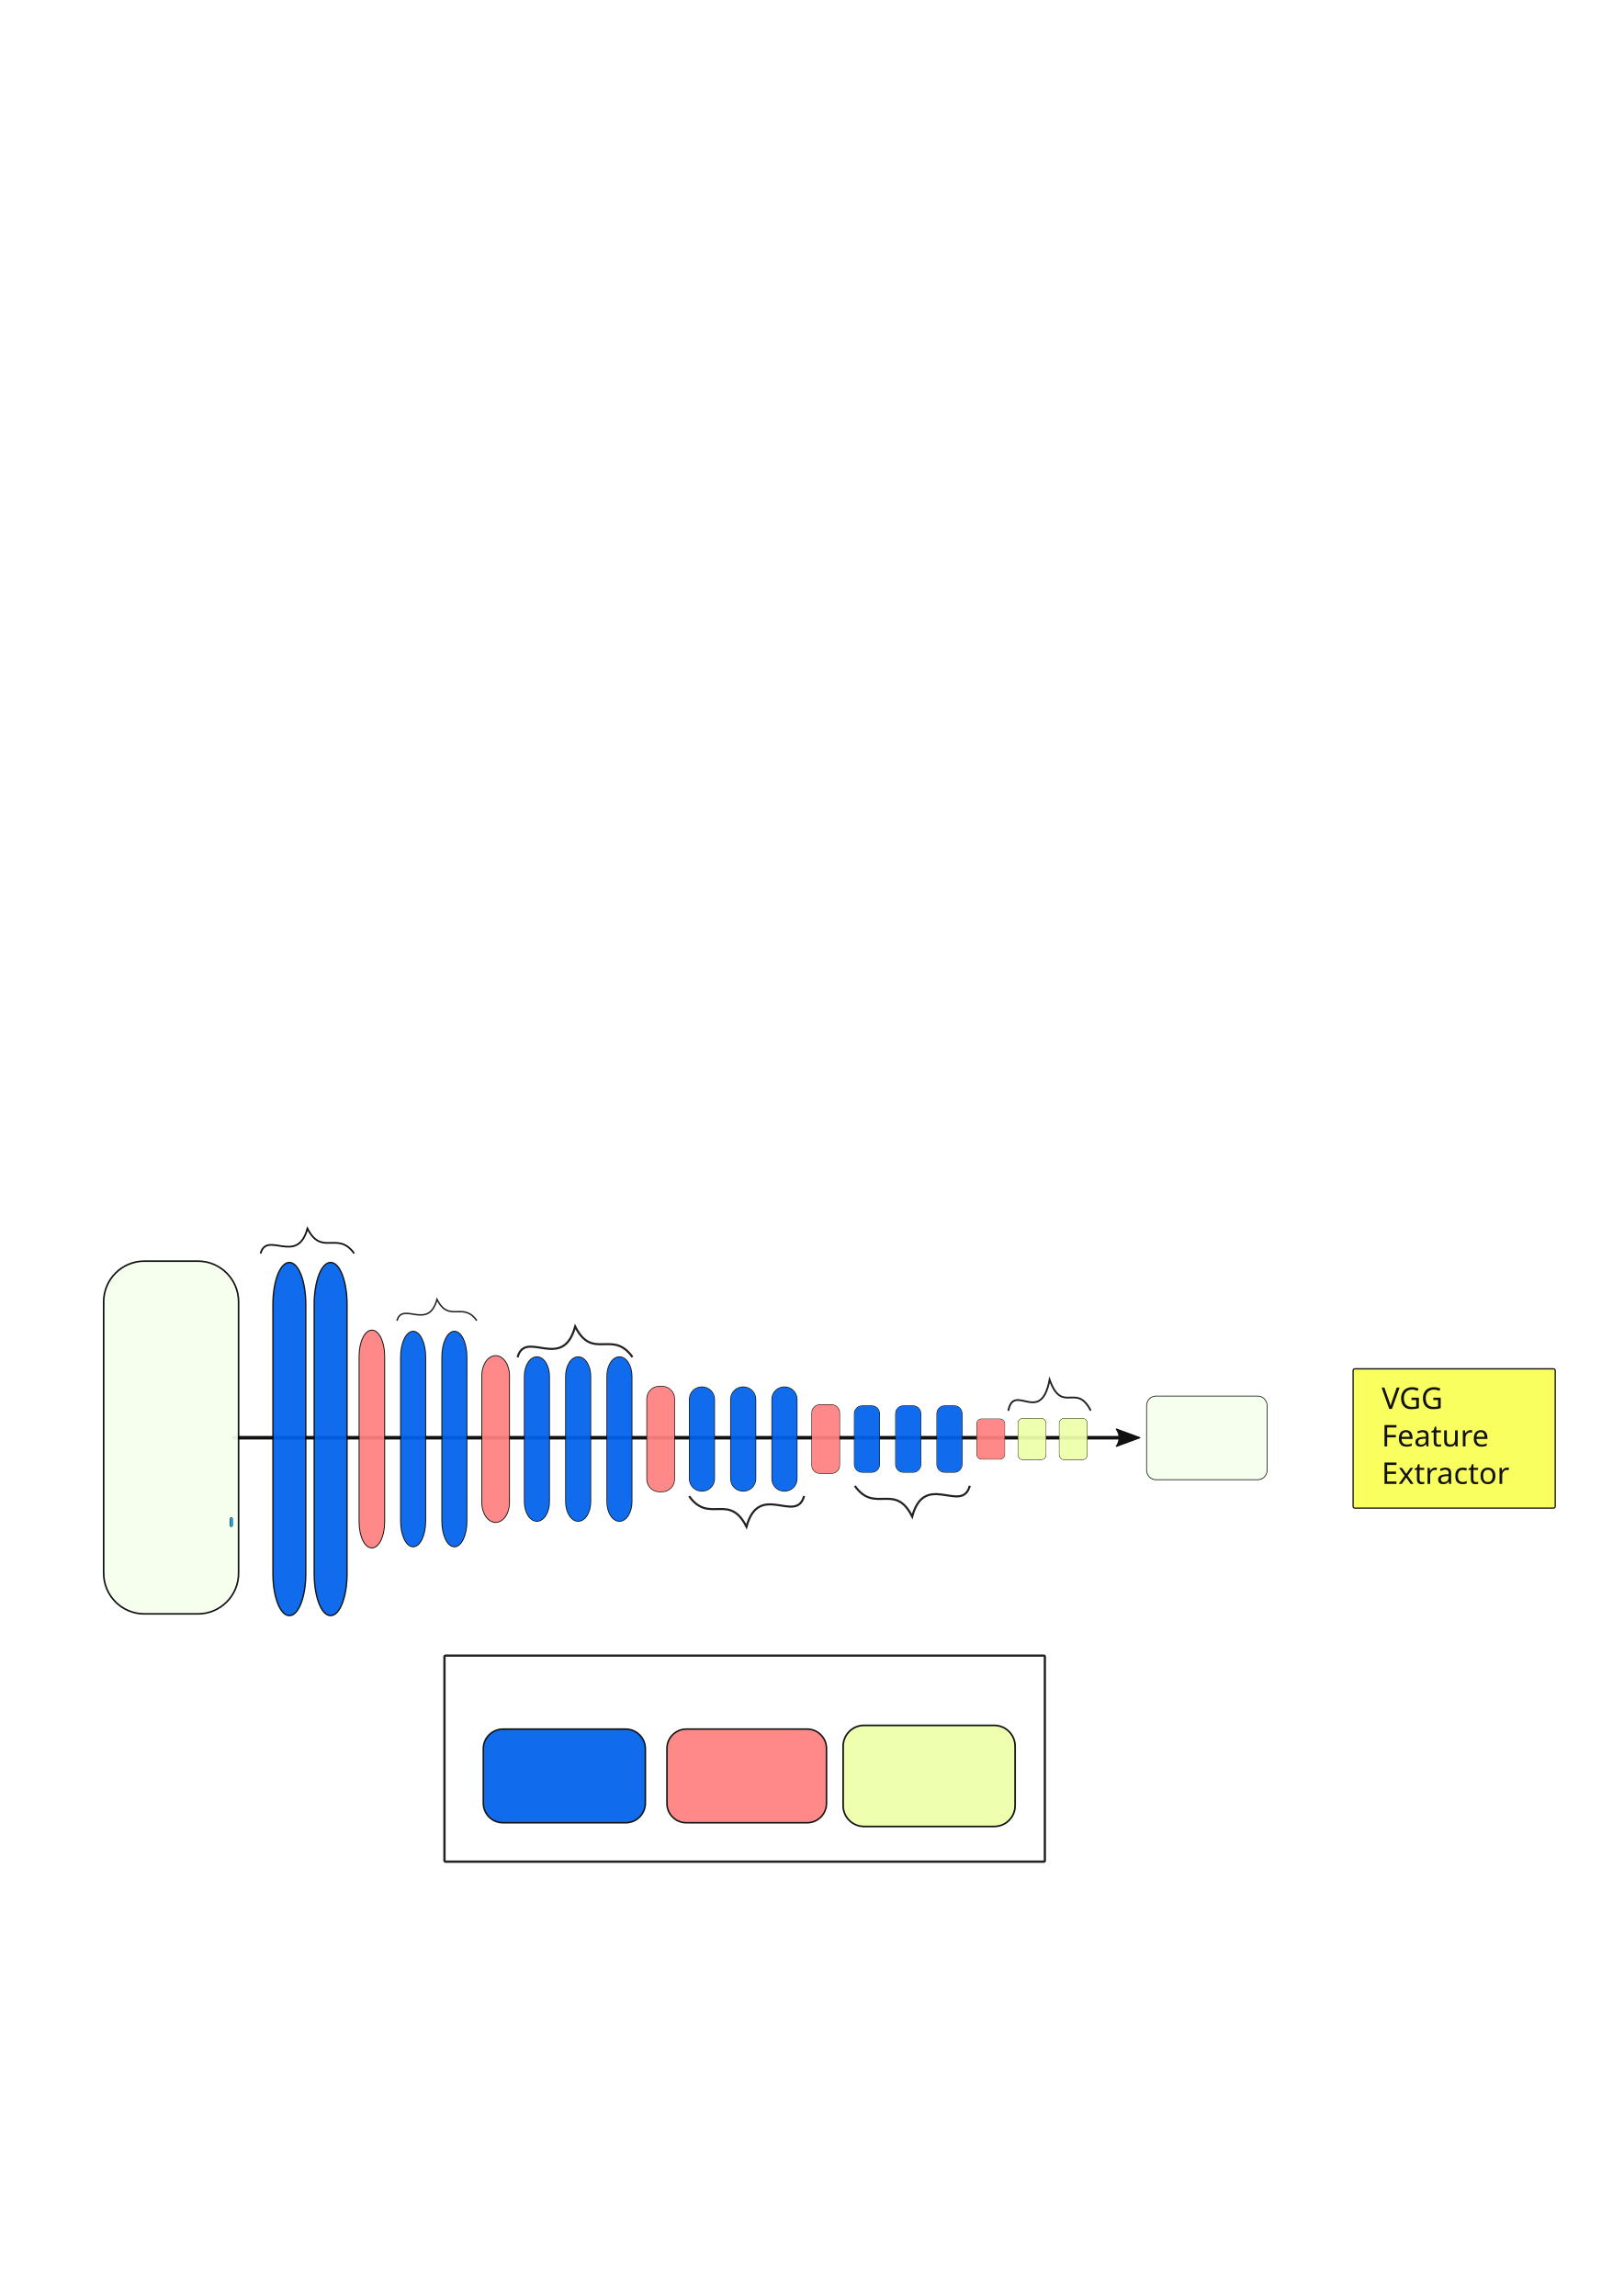
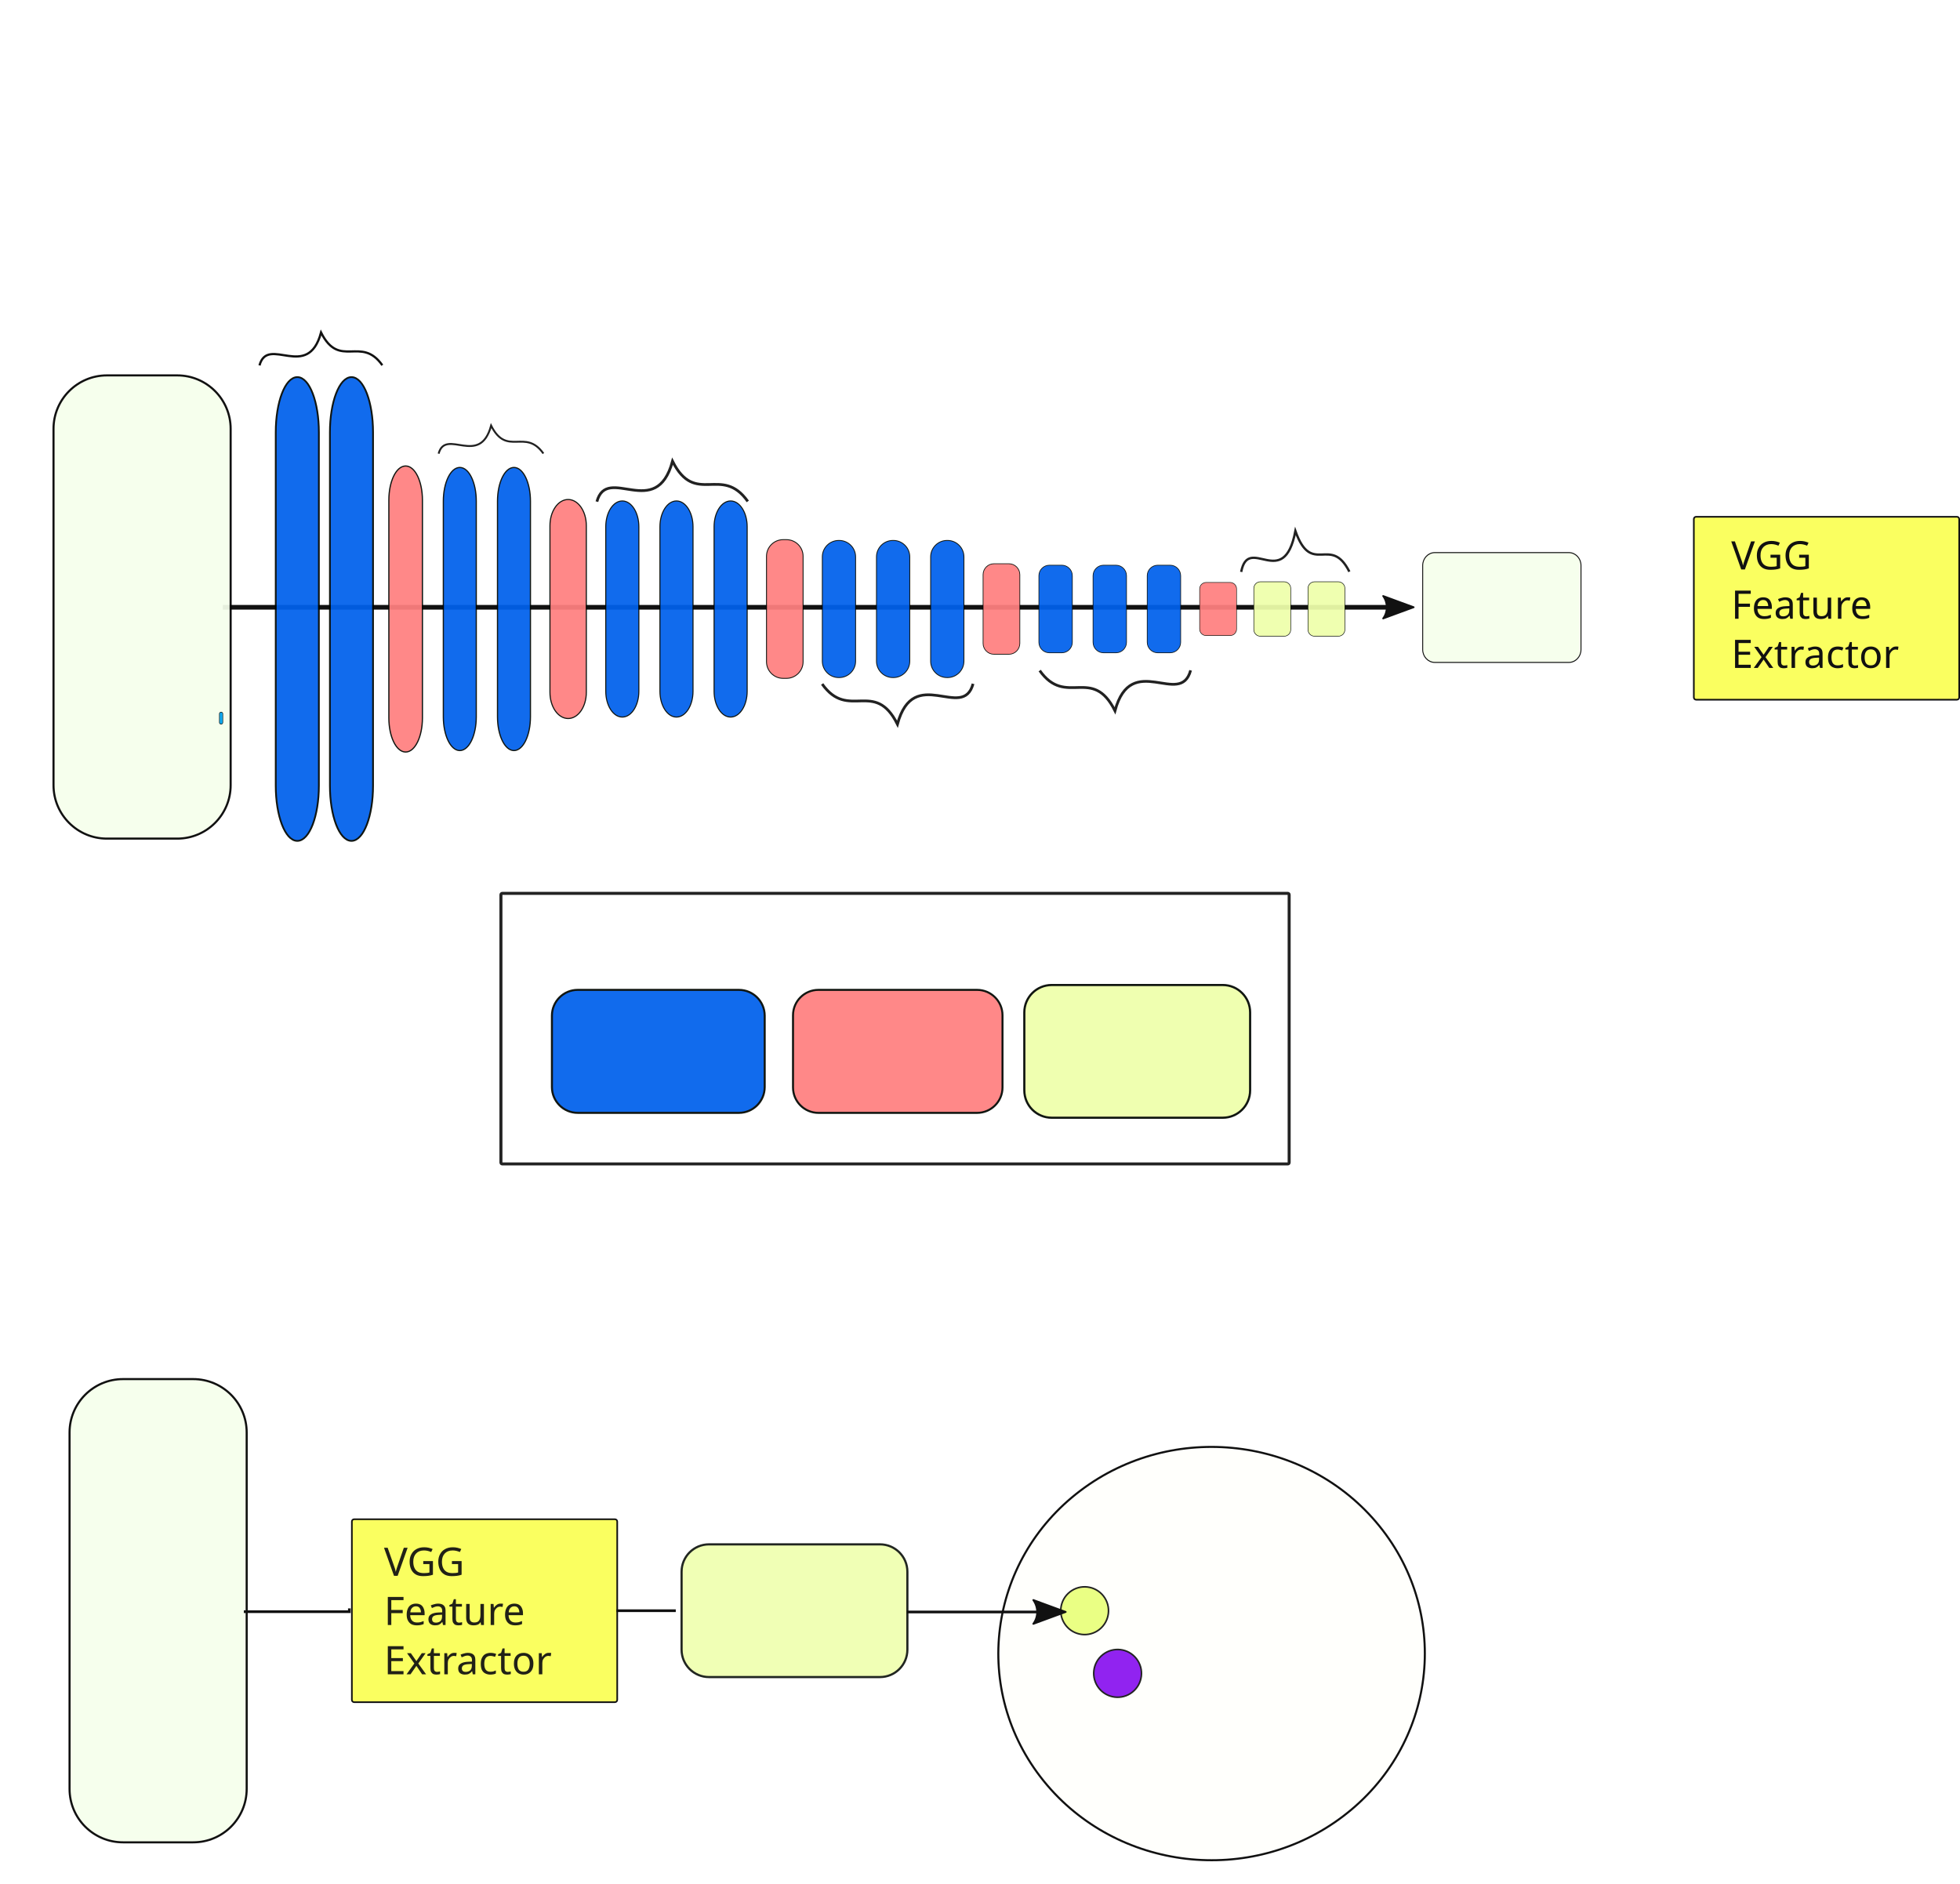
- <svg xmlns="http://www.w3.org/2000/svg" width="210mm" height="297mm" viewBox="0 0 210 297" version="1.1" id="svg8">
+ <svg xmlns="http://www.w3.org/2000/svg" width="193.088mm" height="185.541mm" viewBox="0 0 193.088 185.541" version="1.1" id="svg8">
  <defs id="defs2">
-     <marker orient="auto" refY="0.0" refX="0.0" id="Arrow2Mend" style="overflow:visible;">
-       <path id="path1643" style="fill-rule:evenodd;stroke-width:0.625;stroke-linejoin:round;stroke:#000000;stroke-opacity:1;fill:#000000;fill-opacity:1" d="M 8.719,4.034 L -2.207,0.016 L 8.719,-4.002 C 6.973,-1.63 6.983,1.616 8.719,4.034 z " transform="scale(0.6) rotate(180) translate(0,0)" />
-     </marker>
-     <marker orient="auto" refY="0.0" refX="0.0" id="Arrow2Lend" style="overflow:visible;">
-       <path id="path1637" style="fill-rule:evenodd;stroke-width:0.625;stroke-linejoin:round;stroke:#000000;stroke-opacity:1;fill:#000000;fill-opacity:1" d="M 8.719,4.034 L -2.207,0.016 L 8.719,-4.002 C 6.973,-1.63 6.983,1.616 8.719,4.034 z " transform="scale(1.1) rotate(180) translate(1,0)" />
-     </marker>
-     <marker orient="auto" refY="0.0" refX="0.0" id="Arrow1Lend" style="overflow:visible;">
-       <path id="path1619" d="M 0.0,0.0 L 5.0,-5.0 L -12.5,0.0 L 5.0,5.0 L 0.0,0.0 z " style="fill-rule:evenodd;stroke:#000000;stroke-width:1pt;stroke-opacity:1;fill:#000000;fill-opacity:1" transform="scale(0.8) rotate(180) translate(12.5,0)" />
+     <marker orient="auto" refY="0" refX="0" id="marker1430" style="overflow:visible">
+       <path id="path1186" style="fill:#000000;fill-opacity:1;fill-rule:evenodd;stroke:#000000;stroke-width:0.625;stroke-linejoin:round;stroke-opacity:1" d="M 8.719,4.034 -2.207,0.016 8.719,-4.002 c -1.745,2.372 -1.735,5.617 -6e-7,8.035 z" transform="matrix(-1.1,0,0,-1.1,-1.1,0)" />
+     </marker>
+     <marker orient="auto" refY="0" refX="0" id="Arrow1Mend" style="overflow:visible">
+       <path id="path1174" d="M 0,0 5,-5 -12.5,0 5,5 Z" style="fill:#000000;fill-opacity:1;fill-rule:evenodd;stroke:#000000;stroke-width:1pt;stroke-opacity:1" transform="matrix(-0.4,0,0,-0.4,-4,0)" />
+     </marker>
+     <marker orient="auto" refY="0" refX="0" id="Arrow2Mend" style="overflow:visible">
+       <path id="path1643" style="fill:#000000;fill-opacity:1;fill-rule:evenodd;stroke:#000000;stroke-width:0.625;stroke-linejoin:round;stroke-opacity:1" d="M 8.719,4.034 -2.207,0.016 8.719,-4.002 c -1.745,2.372 -1.735,5.617 -6e-7,8.035 z" transform="scale(-0.6)" />
+     </marker>
+     <marker orient="auto" refY="0" refX="0" id="Arrow2Lend" style="overflow:visible">
+       <path id="path1637" style="fill:#000000;fill-opacity:1;fill-rule:evenodd;stroke:#000000;stroke-width:0.625;stroke-linejoin:round;stroke-opacity:1" d="M 8.719,4.034 -2.207,0.016 8.719,-4.002 c -1.745,2.372 -1.735,5.617 -6e-7,8.035 z" transform="matrix(-1.1,0,0,-1.1,-1.1,0)" />
+     </marker>
+     <marker orient="auto" refY="0" refX="0" id="Arrow1Lend" style="overflow:visible">
+       <path id="path1619" d="M 0,0 5,-5 -12.5,0 5,5 Z" style="fill:#000000;fill-opacity:1;fill-rule:evenodd;stroke:#000000;stroke-width:1pt;stroke-opacity:1" transform="matrix(-0.8,0,0,-0.8,-10,0)" />
    </marker>
  </defs>
-   <g id="layer2" style="opacity:1">
+   <g id="layer2" style="opacity:1" transform="translate(-8.134904,-126.154)">
    <path style="opacity:0.93;fill:none;stroke:#000000;stroke-width:0.459;stroke-linecap:butt;stroke-linejoin:miter;stroke-miterlimit:4;stroke-dasharray:none;stroke-opacity:1;marker-end:url(#Arrow2Mend)" d="M 30.082,185.978 H 146.795" id="path1614" />
  </g>
-   <g id="layer1" style="opacity:0.93">
+   <g id="layer1" style="opacity:0.93" transform="translate(-8.134904,-126.154)">
    <path style="opacity:0;fill:none;fill-opacity:1;stroke:#000000;stroke-width:0.744;stroke-linecap:round;stroke-linejoin:miter;stroke-miterlimit:4;stroke-dasharray:none;stroke-dashoffset:0;stroke-opacity:1;paint-order:stroke fill markers" id="path815" d="m 43.398,143.415 a 24.465,10.447 0 0 1 4.212,-14.657 24.465,10.447 0 0 1 34.328,1.784 24.465,10.447 0 0 1 -4.143,14.661 24.465,10.447 0 0 1 -34.336,-1.754" />
    <rect style="opacity:1;fill:#0060ec;fill-opacity:1;stroke:#000500;stroke-width:0.346;stroke-linecap:round;stroke-linejoin:miter;stroke-miterlimit:4;stroke-dasharray:none;stroke-dashoffset:0;stroke-opacity:1;paint-order:stroke fill markers" id="rect826-4-4-8" width="4.075" height="45.513" x="40.723" y="163.391" ry="5.352" />
    <rect style="opacity:1;fill:#ff8080;fill-opacity:1;stroke:#000500;stroke-width:0.24;stroke-linecap:round;stroke-linejoin:miter;stroke-miterlimit:4;stroke-dasharray:none;stroke-dashoffset:0;stroke-opacity:1;paint-order:stroke fill markers" id="rect826-6-0-1" width="3.187" height="28.058" x="46.503" y="172.119" ry="3.299" />
    <rect style="opacity:1;fill:#0060ec;fill-opacity:1;stroke:#000500;stroke-width:0.237;stroke-linecap:round;stroke-linejoin:miter;stroke-miterlimit:4;stroke-dasharray:none;stroke-dashoffset:0;stroke-opacity:1;paint-order:stroke fill markers" id="rect826-4-3-3-2" width="3.127" height="27.77" x="51.869" y="172.263" ry="3.266" />
    <rect style="opacity:1;fill:#0060ec;fill-opacity:1;stroke:#000500;stroke-width:0.237;stroke-linecap:round;stroke-linejoin:miter;stroke-miterlimit:4;stroke-dasharray:none;stroke-dashoffset:0;stroke-opacity:1;paint-order:stroke fill markers" id="rect826-4-3-3-2-8" width="3.127" height="27.77" x="57.205" y="172.263" ry="3.266" />
    <rect style="opacity:1;fill:#ff8080;fill-opacity:1;stroke:#000500;stroke-width:0.22;stroke-linecap:round;stroke-linejoin:miter;stroke-miterlimit:4;stroke-dasharray:none;stroke-dashoffset:0;stroke-opacity:1;paint-order:stroke fill markers" id="rect826-6-0-9-9" width="3.473" height="21.466" x="62.368" y="175.415" ry="2.524" />
    <rect style="opacity:1;fill:#0060ec;fill-opacity:1;stroke:#000500;stroke-width:0.346;stroke-linecap:round;stroke-linejoin:miter;stroke-miterlimit:4;stroke-dasharray:none;stroke-dashoffset:0;stroke-opacity:1;paint-order:stroke fill markers" id="rect826-4-4-8-3" width="4.075" height="45.513" x="35.387" y="163.391" ry="5.352" />
    <rect style="opacity:1;fill:#0060ec;fill-opacity:1;stroke:#000500;stroke-width:0.208;stroke-linecap:round;stroke-linejoin:miter;stroke-miterlimit:4;stroke-dasharray:none;stroke-dashoffset:0;stroke-opacity:1;paint-order:stroke fill markers" id="rect826-4-3-3-2-8-6" width="3.156" height="21.187" x="67.863" y="175.555" ry="2.491" />
    <rect style="opacity:1;fill:#0060ec;fill-opacity:1;stroke:#000500;stroke-width:0.208;stroke-linecap:round;stroke-linejoin:miter;stroke-miterlimit:4;stroke-dasharray:none;stroke-dashoffset:0;stroke-opacity:1;paint-order:stroke fill markers" id="rect826-4-3-3-2-8-6-8" width="3.156" height="21.187" x="73.199" y="175.555" ry="2.491" />
    <rect style="opacity:1;fill:#0060ec;fill-opacity:1;stroke:#000500;stroke-width:0.208;stroke-linecap:round;stroke-linejoin:miter;stroke-miterlimit:4;stroke-dasharray:none;stroke-dashoffset:0;stroke-opacity:1;paint-order:stroke fill markers" id="rect826-4-3-3-2-8-6-8-0" width="3.156" height="21.187" x="78.534" y="175.555" ry="2.491" />
    <rect style="opacity:1;fill:#ff8080;fill-opacity:1;stroke:#000500;stroke-width:0.176;stroke-linecap:round;stroke-linejoin:miter;stroke-miterlimit:4;stroke-dasharray:none;stroke-dashoffset:0;stroke-opacity:1;paint-order:stroke fill markers" id="rect826-6-0-9-9-2" width="3.517" height="13.576" x="83.69" y="179.36" ry="1.596" />
    <rect style="opacity:1;fill:#0060ec;fill-opacity:1;stroke:#000500;stroke-width:0.167;stroke-linecap:round;stroke-linejoin:miter;stroke-miterlimit:4;stroke-dasharray:none;stroke-dashoffset:0;stroke-opacity:1;paint-order:stroke fill markers" id="rect826-4-3-3-2-8-6-8-0-1" width="3.197" height="13.426" x="89.186" y="179.435" ry="1.579" />
    <rect style="opacity:1;fill:#0060ec;fill-opacity:1;stroke:#000500;stroke-width:0.167;stroke-linecap:round;stroke-linejoin:miter;stroke-miterlimit:4;stroke-dasharray:none;stroke-dashoffset:0;stroke-opacity:1;paint-order:stroke fill markers" id="rect826-4-3-3-2-8-6-8-0-1-0" width="3.197" height="13.426" x="94.522" y="179.435" ry="1.579" />
    <rect style="opacity:1;fill:#0060ec;fill-opacity:1;stroke:#000500;stroke-width:0.167;stroke-linecap:round;stroke-linejoin:miter;stroke-miterlimit:4;stroke-dasharray:none;stroke-dashoffset:0;stroke-opacity:1;paint-order:stroke fill markers" id="rect826-4-3-3-2-8-6-8-0-1-0-5" width="3.197" height="13.426" x="99.858" y="179.435" ry="1.579" />
    <rect style="opacity:1;fill:#ff8080;fill-opacity:1;stroke:#000500;stroke-width:0.142;stroke-linecap:round;stroke-linejoin:miter;stroke-miterlimit:4;stroke-dasharray:none;stroke-dashoffset:0;stroke-opacity:1;paint-order:stroke fill markers" id="rect826-6-0-9-9-2-1" width="3.55" height="8.848" x="105.017" y="181.724" ry="1.04" />
    <rect style="opacity:1;fill:#0060ec;fill-opacity:1;stroke:#000500;stroke-width:0.134;stroke-linecap:round;stroke-linejoin:miter;stroke-miterlimit:4;stroke-dasharray:none;stroke-dashoffset:0;stroke-opacity:1;paint-order:stroke fill markers" id="rect826-4-3-3-2-8-6-8-0-1-0-5-1" width="3.23" height="8.565" x="110.513" y="181.865" ry="1.007" />
    <rect style="opacity:1;fill:#0060ec;fill-opacity:1;stroke:#000500;stroke-width:0.134;stroke-linecap:round;stroke-linejoin:miter;stroke-miterlimit:4;stroke-dasharray:none;stroke-dashoffset:0;stroke-opacity:1;paint-order:stroke fill markers" id="rect826-4-3-3-2-8-6-8-0-1-0-5-1-0" width="3.23" height="8.565" x="115.849" y="181.865" ry="1.007" />
    <rect style="opacity:1;fill:#0060ec;fill-opacity:1;stroke:#000500;stroke-width:0.134;stroke-linecap:round;stroke-linejoin:miter;stroke-miterlimit:4;stroke-dasharray:none;stroke-dashoffset:0;stroke-opacity:1;paint-order:stroke fill markers" id="rect826-4-3-3-2-8-6-8-0-1-0-5-1-0-8" width="3.23" height="8.565" x="121.185" y="181.865" ry="1.007" />
    <rect style="opacity:1;fill:#ff8080;fill-opacity:1;stroke:#000500;stroke-width:0.11;stroke-linecap:round;stroke-linejoin:miter;stroke-miterlimit:4;stroke-dasharray:none;stroke-dashoffset:0;stroke-opacity:1;paint-order:stroke fill markers" id="rect826-6-0-9-9-2-1-5" width="3.583" height="5.178" x="126.345" y="183.559" ry="0.609" />
    <rect style="opacity:1;fill:#eeffaa;fill-opacity:1;stroke:#000500;stroke-width:0.111;stroke-linecap:round;stroke-linejoin:miter;stroke-miterlimit:4;stroke-dasharray:none;stroke-dashoffset:0;stroke-opacity:1;paint-order:stroke fill markers" id="rect826-6-8-7-0" width="3.581" height="5.309" x="-135.263" y="-188.802" ry="0.624" transform="scale(-1)" />
    <rect style="opacity:1;fill:#eeffaa;fill-opacity:1;stroke:#000500;stroke-width:0.111;stroke-linecap:round;stroke-linejoin:miter;stroke-miterlimit:4;stroke-dasharray:none;stroke-dashoffset:0;stroke-opacity:1;paint-order:stroke fill markers" id="rect826-6-8-7-0-6" width="3.581" height="5.309" x="-140.599" y="-188.802" ry="0.624" transform="scale(-1)" />
    <g id="g3380" transform="translate(1.948934,9.419848)">
      <rect transform="rotate(90)" ry="2.441" y="-81.419" x="214.349" height="20.76" width="11.914" id="rect826" style="opacity:1;fill:#0060ec;fill-opacity:1;stroke:#000500;stroke-width:0.4;stroke-linecap:round;stroke-linejoin:miter;stroke-miterlimit:4;stroke-dasharray:none;stroke-dashoffset:0;stroke-opacity:1;paint-order:stroke fill markers" />
      <flowRoot transform="matrix(0.2645833,0,0,0.2645833,27.97287,103.6476)" style="font-style:normal;font-weight:normal;font-size:14.667px;line-height:1.25;font-family:sans-serif;letter-spacing:0px;word-spacing:0px;opacity:1;fill:#000000;fill-opacity:1;stroke:none" id="flowRoot836" xml:space="preserve">
        <flowRegion id="flowRegion838">
          <rect y="433.277" x="127.952" height="64.062" width="84.913" id="rect840" />
        </flowRegion>
        <flowPara id="flowPara842">Conv 3x3</flowPara>
      </flowRoot>
    </g>
    <g id="g3373" transform="translate(1.387962,9.419848)">
      <rect transform="rotate(90)" ry="2.403" y="-105.408" x="214.348" height="20.438" width="11.917" id="rect826-6" style="opacity:1;fill:#ff8080;fill-opacity:1;stroke:#000500;stroke-width:0.397;stroke-linecap:round;stroke-linejoin:miter;stroke-miterlimit:4;stroke-dasharray:none;stroke-dashoffset:0;stroke-opacity:1;paint-order:stroke fill markers" />
      <flowRoot transform="matrix(0.2645833,0,0,0.2645833,51.75681,101.2838)" style="font-style:normal;font-weight:normal;font-size:14.667px;line-height:1.25;font-family:sans-serif;letter-spacing:0px;word-spacing:0px;opacity:1;fill:#000000;fill-opacity:1;stroke:none" id="flowRoot836-0" xml:space="preserve">
        <flowRegion id="flowRegion838-4">
          <rect y="433.277" x="127.952" height="57.923" width="87.369" id="rect840-8" />
        </flowRegion>
        <flowPara id="flowPara842-8">max-pool </flowPara>
        <flowPara id="flowPara3357">   2x2</flowPara>
      </flowRoot>
    </g>
    <g id="g3365" transform="translate(1.948934,9.419848)">
      <rect transform="rotate(90)" ry="2.591" y="-129.234" x="213.876" height="22.031" width="12.86" id="rect826-6-8" style="opacity:1;fill:#eeffaa;fill-opacity:1;stroke:#000500;stroke-width:0.428;stroke-linecap:round;stroke-linejoin:miter;stroke-miterlimit:4;stroke-dasharray:none;stroke-dashoffset:0;stroke-opacity:1;paint-order:stroke fill markers" />
      <flowRoot transform="matrix(0.2645833,0,0,0.2645833,74.50269,101.2563)" style="font-style:normal;font-weight:normal;font-size:14.667px;line-height:1.25;font-family:sans-serif;letter-spacing:0px;word-spacing:0px;opacity:1;fill:#000000;fill-opacity:1;stroke:none" id="flowRoot836-0-9" xml:space="preserve">
        <flowRegion id="flowRegion838-4-7">
          <rect y="433.277" x="127.952" height="64.062" width="113.15" id="rect840-8-7" />
        </flowRegion>
        <flowPara id="flowPara842-8-6">Fully</flowPara>
        <flowPara id="flowPara898">connected</flowPara>
      </flowRoot>
    </g>
    <rect style="opacity:1;fill:#f5ffec;fill-opacity:1;stroke:#000000;stroke-width:0.412;stroke-linecap:round;stroke-linejoin:miter;stroke-miterlimit:4;stroke-dasharray:none;stroke-dashoffset:0;stroke-opacity:1;paint-order:stroke fill markers" id="rect2317" width="17.244" height="45.426" x="13.51" y="163.238" ry="5.16" />
    <rect style="opacity:1;fill:#00a1ec;fill-opacity:1;stroke:#000500;stroke-width:0.111;stroke-linecap:round;stroke-linejoin:miter;stroke-miterlimit:4;stroke-dasharray:none;stroke-dashoffset:0;stroke-opacity:1;paint-order:stroke fill markers" id="rect2319" width="0.284" height="1.134" x="29.775" y="196.331" ry="0.142" />
    <flowRoot xml:space="preserve" id="flowRoot2417" style="font-style:normal;font-weight:normal;font-size:18.667px;line-height:1.25;font-family:sans-serif;letter-spacing:0px;word-spacing:0px;fill:#000000;fill-opacity:1;stroke:none" transform="matrix(0.2645833,0,0,0.2645833,7.9375,3.175)">
      <flowRegion id="flowRegion2419">
        <rect id="rect2421" width="87.885" height="62.163" x="23.579" y="668.088" />
      </flowRegion>
      <flowPara id="flowPara2423">Input </flowPara>
      <flowPara id="flowPara2425">Image</flowPara>
    </flowRoot>
    <g id="g2645" transform="matrix(0.7018922,0,0,0.7411923,41.33753,37.12283)">
      <rect ry="1.643" y="193.63" x="152.444" height="14.466" width="22.087" id="rect2317-8" style="opacity:1;fill:#f5ffec;fill-opacity:1;stroke:#000000;stroke-width:0.263;stroke-linecap:round;stroke-linejoin:miter;stroke-miterlimit:4;stroke-dasharray:none;stroke-dashoffset:0;stroke-opacity:1;paint-order:stroke fill markers" />
      <flowRoot transform="matrix(0.2645833,0,0,0.2645833,146.477,18.53035)" style="font-style:normal;font-weight:normal;font-size:20.334px;line-height:1.25;font-family:sans-serif;letter-spacing:0px;word-spacing:0px;opacity:0.93;fill:#000000;fill-opacity:1;stroke:none" id="flowRoot2417-7" xml:space="preserve">
        <flowRegion id="flowRegion2419-2">
          <rect y="668.088" x="23.579" height="62.163" width="87.885" id="rect2421-8" />
        </flowRegion>
        <flowPara id="flowPara2425-9">Feature </flowPara>
        <flowPara id="flowPara2637">Vector</flowPara>
      </flowRoot>
    </g>
    <path style="fill:none;stroke:#000000;stroke-width:0.219px;stroke-linecap:butt;stroke-linejoin:miter;stroke-opacity:1" d="m 33.699,162.152 c 0.815,-3.022 4.755,1.594 6.064,-3.24 1.832,3.649 3.933,0.253 6.036,3.223" id="path2846" />
    <path style="opacity:0.93;fill:none;stroke:#000000;stroke-width:0.187px;stroke-linecap:butt;stroke-linejoin:miter;stroke-opacity:1" d="m 51.344,170.846 c 0.695,-2.578 4.056,1.36 5.173,-2.764 1.563,3.112 3.355,0.216 5.149,2.749" id="path2846-4" />
    <path style="opacity:0.93;fill:none;stroke:#000000;stroke-width:0.269px;stroke-linecap:butt;stroke-linejoin:miter;stroke-opacity:1" d="m 66.938,175.572 c 1.001,-3.713 5.841,1.958 7.45,-3.981 2.251,4.482 4.831,0.311 7.416,3.959" id="path2846-4-2" />
    <flowRoot xml:space="preserve" id="flowRoot2915" style="font-style:normal;font-weight:normal;font-size:14.667px;line-height:1.25;font-family:sans-serif;letter-spacing:0px;word-spacing:0px;fill:#000000;fill-opacity:1;stroke:none" transform="matrix(0.2645833,0,0,0.2645833,-8.995833,6.35)">
      <flowRegion id="flowRegion2917">
        <rect id="rect2919" width="177" height="44" x="122" y="555.52" />
      </flowRegion>
      <flowPara id="flowPara2921">2 x [224x224x64]</flowPara>
    </flowRoot>
    <flowRoot xml:space="preserve" id="flowRoot2915-2" style="font-style:normal;font-weight:normal;font-size:14.667px;line-height:1.25;font-family:sans-serif;letter-spacing:0px;word-spacing:0px;opacity:0.93;fill:#000000;fill-opacity:1;stroke:none" transform="matrix(0.2645833,0,0,0.2645833,15.51921,14.71835)">
      <flowRegion id="flowRegion2917-2">
        <rect id="rect2919-2" width="177" height="44" x="122" y="555.52" />
      </flowRegion>
      <flowPara id="flowPara2921-0">2 x [112x112x128]</flowPara>
    </flowRoot>
    <flowRoot xml:space="preserve" id="flowRoot2915-2-5" style="font-style:normal;font-weight:normal;font-size:14.667px;line-height:1.25;font-family:sans-serif;letter-spacing:0px;word-spacing:0px;opacity:0.93;fill:#000000;fill-opacity:1;stroke:none" transform="matrix(0.2645833,0,0,0.2645833,38.80254,20.80377)">
      <flowRegion id="flowRegion2917-2-5">
        <rect id="rect2919-2-2" width="177" height="44" x="122" y="555.52" />
      </flowRegion>
      <flowPara id="flowPara2921-0-9">3 x [56x56x256]</flowPara>
    </flowRoot>
    <path style="opacity:0.93;fill:none;stroke:#000000;stroke-width:0.269px;stroke-linecap:butt;stroke-linejoin:miter;stroke-opacity:1" d="m 103.995,193.515 c -1.001,3.713 -5.841,-1.958 -7.45,3.981 -2.251,-4.482 -4.831,-0.311 -7.416,-3.959" id="path2846-4-2-0" />
    <flowRoot xml:space="preserve" id="flowRoot2915-2-5-2" style="font-style:normal;font-weight:normal;font-size:14.667px;line-height:1.25;font-family:sans-serif;letter-spacing:0px;word-spacing:0px;opacity:0.93;fill:#000000;fill-opacity:1;stroke:none" transform="matrix(0.2645833,0,0,0.2645833,41.61977,52.28919)">
      <flowRegion id="flowRegion2917-2-5-8">
        <rect id="rect2919-2-2-3" width="177" height="44" x="122" y="555.52" />
      </flowRegion>
      <flowPara id="flowPara2921-0-9-8">3 x [28x28x512]</flowPara>
    </flowRoot>
    <path style="opacity:0.93;fill:none;stroke:#000000;stroke-width:0.269px;stroke-linecap:butt;stroke-linejoin:miter;stroke-opacity:1" d="m 125.427,192.192 c -1.001,3.713 -5.841,-1.958 -7.45,3.981 -2.251,-4.482 -4.831,-0.311 -7.416,-3.959" id="path2846-4-2-0-0" />
    <flowRoot xml:space="preserve" id="flowRoot2915-2-5-2-4" style="font-style:normal;font-weight:normal;font-size:14.667px;line-height:1.25;font-family:sans-serif;letter-spacing:0px;word-spacing:0px;opacity:0.93;fill:#000000;fill-opacity:1;stroke:none" transform="matrix(0.2645833,0,0,0.2645833,77.07394,49.90794)">
      <flowRegion id="flowRegion2917-2-5-8-0">
        <rect id="rect2919-2-2-3-9" width="177" height="44" x="122" y="555.52" />
      </flowRegion>
      <flowPara id="flowPara2921-0-9-8-1">3 x [14x14x512]</flowPara>
    </flowRoot>
    <path style="opacity:0.93;fill:none;stroke:#000000;stroke-width:0.229px;stroke-linecap:butt;stroke-linejoin:miter;stroke-opacity:1" d="m 130.41,182.494 c 0.718,-3.757 4.187,1.981 5.34,-4.027 1.614,4.535 3.463,0.314 5.316,4.006" id="path2846-4-2-9" />
    <flowRoot xml:space="preserve" id="flowRoot2915-2-5-2-4-3" style="font-style:normal;font-weight:normal;font-size:14.667px;line-height:1.25;font-family:sans-serif;letter-spacing:0px;word-spacing:0px;opacity:0.93;fill:#000000;fill-opacity:1;stroke:none" transform="matrix(0.2645833,0,0,0.2645833,118.2614,45.6746)">
      <flowRegion id="flowRegion2917-2-5-8-0-6">
        <rect id="rect2919-2-2-3-9-0" width="177" height="44" x="122" y="555.52" />
      </flowRegion>
      <flowPara id="flowPara2921-0-9-8-1-5">4096</flowPara>
    </flowRoot>
    <flowRoot xml:space="preserve" id="flowRoot2915-2-5-2-4-3-0" style="font-style:normal;font-weight:normal;font-size:14.667px;line-height:1.25;font-family:sans-serif;letter-spacing:0px;word-spacing:0px;opacity:0.93;fill:#000000;fill-opacity:1;stroke:none" transform="matrix(0.2645833,0,0,0.2645833,92.59685,26.09543)">
      <flowRegion id="flowRegion2917-2-5-8-0-6-2">
        <rect id="rect2919-2-2-3-9-0-9" width="177" height="44" x="122" y="555.52" />
      </flowRegion>
      <flowPara id="flowPara2921-0-9-8-1-5-4">2 x [1x1x4096]</flowPara>
    </flowRoot>
    <flowRoot xml:space="preserve" id="flowRoot2915-2-5-2-4-3-3" style="font-style:normal;font-weight:normal;font-size:14.667px;line-height:1.25;font-family:sans-serif;letter-spacing:0px;word-spacing:0px;opacity:0.93;fill:#000000;fill-opacity:1;stroke:none" transform="matrix(0.2645833,0,0,0.2645833,-21.31739,62.53757)">
      <flowRegion id="flowRegion2917-2-5-8-0-6-5">
        <rect id="rect2919-2-2-3-9-0-1" width="177" height="44" x="122" y="555.52" />
      </flowRegion>
      <flowPara id="flowPara2921-0-9-8-1-5-7">224x224x3</flowPara>
    </flowRoot>
    <flowRoot xml:space="preserve" id="flowRoot3382" style="font-style:normal;font-weight:normal;font-size:29.333px;line-height:1.25;font-family:sans-serif;letter-spacing:0px;word-spacing:0px;fill:#000000;fill-opacity:1;stroke:none" transform="matrix(0.2645833,0,0,0.2645833,-3.573046,-0.6496447)">
      <flowRegion id="flowRegion3384">
        <rect id="rect3386" width="85.937" height="39.286" x="639.619" y="689.15" />
      </flowRegion>
      <flowPara id="flowPara3388">=</flowPara>
    </flowRoot>
    <rect style="opacity:1;fill:#faff55;fill-opacity:1;stroke:#000000;stroke-width:0.321;stroke-linecap:round;stroke-linejoin:round;stroke-miterlimit:4;stroke-dasharray:none;stroke-dashoffset:0;stroke-opacity:1;paint-order:stroke fill markers" id="rect3390" width="25.981" height="17.86" x="175.082" y="177.143" ry="0.144" />
    <text xml:space="preserve" style="font-style:normal;font-weight:normal;font-size:3.881px;line-height:1.25;font-family:sans-serif;letter-spacing:0px;word-spacing:0px;fill:#000000;fill-opacity:1;stroke:none;stroke-width:0.265" x="178.689" y="182.254" id="text3394">
      <tspan id="tspan3392" x="178.689" y="182.254" style="stroke-width:0.265">VGG</tspan>
      <tspan x="178.689" y="187.105" style="stroke-width:0.265" id="tspan3396">Feature </tspan>
      <tspan x="178.689" y="191.955" style="stroke-width:0.265" id="tspan3398">Extractor</tspan>
    </text>
    <flowRoot xml:space="preserve" id="flowRoot3400" style="font-style:normal;font-weight:normal;font-size:18.667px;line-height:1.25;font-family:sans-serif;letter-spacing:0px;word-spacing:0px;fill:#000000;fill-opacity:1;stroke:none" transform="matrix(0.2645833,0,0,0.2645833,17.54041,9.74467)">
      <flowRegion id="flowRegion3402">
        <rect id="rect3404" width="106.808" height="23.326" x="261.495" y="778.771" />
      </flowRegion>
      <flowPara id="flowPara3406">Legend</flowPara>
    </flowRoot>
    <rect style="opacity:0.925;fill:none;fill-opacity:1;stroke:#000000;stroke-width:0.297;stroke-linecap:round;stroke-linejoin:round;stroke-miterlimit:4;stroke-dasharray:none;stroke-dashoffset:0;stroke-opacity:1;paint-order:stroke fill markers" id="rect3408" width="77.651" height="26.654" x="57.484" y="214.161" ry="0.135" />
+     <flowRoot xml:space="preserve" id="flowRoot935" style="font-style:normal;font-weight:normal;font-size:21.333px;line-height:1.25;font-family:sans-serif;letter-spacing:0px;word-spacing:0px;fill:#000000;fill-opacity:1;stroke:none" transform="scale(0.2645833)">
+       <flowRegion id="flowRegion937">
+         <rect id="rect939" width="338.838" height="66.294" x="29.464" y="528.325" />
+       </flowRegion>
+       <flowPara id="flowPara941">a.) VGG as feature extractor</flowPara>
+     </flowRoot>
+     <flowRoot transform="matrix(0.2645833,0,0,0.2645833,0.4948215,112.7399)" xml:space="preserve" id="flowRoot935-5" style="font-style:normal;font-weight:normal;font-size:21.333px;line-height:1.25;font-family:sans-serif;letter-spacing:0px;word-spacing:0px;opacity:0.93;fill:#000000;fill-opacity:1;stroke:none">
+       <flowRegion id="flowRegion937-3">
+         <rect id="rect939-8" width="338.838" height="66.294" x="29.464" y="528.325" />
+       </flowRegion>
+       <flowPara id="flowPara941-8">b.) Deep-HSEM</flowPara>
+     </flowRoot>
+     <rect style="opacity:1;fill:#f5ffec;fill-opacity:1;stroke:#000000;stroke-width:0.412;stroke-linecap:round;stroke-linejoin:miter;stroke-miterlimit:4;stroke-dasharray:none;stroke-dashoffset:0;stroke-opacity:1;paint-order:stroke fill markers" id="rect2317-3" width="17.244" height="45.426" x="15.09" y="262.115" ry="5.16" />
+     <flowRoot xml:space="preserve" id="flowRoot2417-1" style="font-style:normal;font-weight:normal;font-size:18.667px;line-height:1.25;font-family:sans-serif;letter-spacing:0px;word-spacing:0px;opacity:0.93;fill:#000000;fill-opacity:1;stroke:none" transform="matrix(0.2645833,0,0,0.2645833,9.626415,101.8929)">
+       <flowRegion id="flowRegion2419-8">
+         <rect id="rect2421-9" width="87.885" height="62.163" x="23.579" y="668.088" />
+       </flowRegion>
+       <flowPara id="flowPara2423-6">Input </flowPara>
+       <flowPara id="flowPara2425-4">Image</flowPara>
+     </flowRoot>
+     <flowRoot xml:space="preserve" id="flowRoot2915-2-5-2-4-3-3-3" style="font-style:normal;font-weight:normal;font-size:14.667px;line-height:1.25;font-family:sans-serif;letter-spacing:0px;word-spacing:0px;opacity:0.93;fill:#000000;fill-opacity:1;stroke:none" transform="matrix(0.2645833,0,0,0.2645833,-18.52284,161.226)">
+       <flowRegion id="flowRegion2917-2-5-8-0-6-5-3">
+         <rect id="rect2919-2-2-3-9-0-1-3" width="177" height="44" x="122" y="555.52" />
+       </flowRegion>
+       <flowPara id="flowPara2921-0-9-8-1-5-7-8">224x224x3</flowPara>
+     </flowRoot>
+     <rect style="opacity:1;fill:#faff55;fill-opacity:1;stroke:#000000;stroke-width:0.321;stroke-linecap:round;stroke-linejoin:round;stroke-miterlimit:4;stroke-dasharray:none;stroke-dashoffset:0;stroke-opacity:1;paint-order:stroke fill markers" id="rect3390-6" width="25.981" height="17.86" x="42.879" y="275.898" ry="0.144" />
+     <text xml:space="preserve" style="font-style:normal;font-weight:normal;font-size:3.881px;line-height:1.25;font-family:sans-serif;letter-spacing:0px;word-spacing:0px;opacity:0.93;fill:#000000;fill-opacity:1;stroke:none;stroke-width:0.265" x="45.964" y="281.39" id="text3394-0">
+       <tspan id="tspan3392-4" x="45.964" y="281.39" style="stroke-width:0.265">VGG</tspan>
+       <tspan x="45.964" y="286.24" style="stroke-width:0.265" id="tspan3396-8">Feature </tspan>
+       <tspan x="45.964" y="291.091" style="stroke-width:0.265" id="tspan3398-8">Extractor</tspan>
+     </text>
+     <flowRoot xml:space="preserve" id="flowRoot2915-2-5-2-4-3-8" style="font-style:normal;font-weight:normal;font-size:14.667px;line-height:1.25;font-family:sans-serif;letter-spacing:0px;word-spacing:0px;opacity:0.93;fill:#000000;fill-opacity:1;stroke:none" transform="matrix(0.2645833,0,0,0.2645833,17.05294,147.9967)">
+       <flowRegion id="flowRegion2917-2-5-8-0-6-9">
+         <rect id="rect2919-2-2-3-9-0-7" width="177" height="44" x="122" y="555.52" />
+       </flowRegion>
+       <flowPara id="flowPara2921-0-9-8-1-5-76">4096</flowPara>
+     </flowRoot>
+     <g style="opacity:0.93" id="g3365-4" transform="translate(-31.81561,74.5757)">
+       <rect transform="rotate(90)" ry="2.591" y="-129.234" x="203.822" height="22.031" width="12.86" id="rect826-6-8-3" style="opacity:1;fill:#eeffaa;fill-opacity:1;stroke:#000500;stroke-width:0.428;stroke-linecap:round;stroke-linejoin:miter;stroke-miterlimit:4;stroke-dasharray:none;stroke-dashoffset:0;stroke-opacity:1;paint-order:stroke fill markers" />
+       <flowRoot transform="matrix(0.2645833,0,0,0.2645833,74.50269,91.20213)" style="font-style:normal;font-weight:normal;font-size:14.667px;line-height:1.25;font-family:sans-serif;letter-spacing:0px;word-spacing:0px;opacity:1;fill:#000000;fill-opacity:1;stroke:none" id="flowRoot836-0-9-0" xml:space="preserve">
+         <flowRegion id="flowRegion838-4-7-3">
+           <rect y="433.277" x="127.952" height="64.062" width="113.15" id="rect840-8-7-0" />
+         </flowRegion>
+         <flowPara id="flowPara842-8-6-9">Fully</flowPara>
+         <flowPara id="flowPara898-2">connected</flowPara>
+       </flowRoot>
+       <flowRoot transform="matrix(0.2645833,0,0,0.2645833,113.2078,70.3416)" style="font-style:normal;font-weight:normal;font-size:14.667px;line-height:1.25;font-family:sans-serif;letter-spacing:0px;word-spacing:0px;opacity:1;fill:#000000;fill-opacity:1;stroke:none" id="flowRoot836-0-9-0-9" xml:space="preserve">
+         <flowRegion id="flowRegion838-4-7-3-2">
+           <rect y="433.277" x="127.952" height="64.062" width="113.15" id="rect840-8-7-0-2" />
+         </flowRegion>
+         <flowPara id="flowPara898-2-7">10-d Poincare</flowPara>
+         <flowPara id="flowPara1461">Embedding</flowPara>
+       </flowRoot>
+     </g>
+     <flowRoot xml:space="preserve" id="flowRoot2915-2-5-2-4-3-8-5" style="font-style:normal;font-weight:normal;font-size:14.667px;line-height:1.25;font-family:sans-serif;letter-spacing:0px;word-spacing:0px;opacity:0.93;fill:#000000;fill-opacity:1;stroke:none" transform="matrix(0.2645833,0,0,0.2645833,50.50964,144.8217)">
+       <flowRegion id="flowRegion2917-2-5-8-0-6-9-4">
+         <rect id="rect2919-2-2-3-9-0-7-0" width="177" height="44" x="122" y="555.52" />
+       </flowRegion>
+       <flowPara id="flowPara2921-0-9-8-1-5-76-5">10</flowPara>
+     </flowRoot>
+     <path style="opacity:1;fill:#fffffc;fill-opacity:1;stroke:#000000;stroke-width:0.404;stroke-linecap:round;stroke-linejoin:round;stroke-miterlimit:4;stroke-dasharray:none;stroke-dashoffset:0;stroke-opacity:1;paint-order:stroke fill markers" id="path1153" d="m 111.013,301.515 a 20.907,20.257 0 0 1 3.599,-28.42 20.907,20.257 0 0 1 29.336,3.459 20.907,20.257 0 0 1 -3.54,28.427 20.907,20.257 0 0 1 -29.343,-3.402" />
+     <path style="opacity:0.925;fill:#e7ff70;fill-opacity:1;stroke:#000000;stroke-width:0.316;stroke-linecap:round;stroke-linejoin:round;stroke-miterlimit:4;stroke-dasharray:none;stroke-dashoffset:0;stroke-opacity:1;paint-order:stroke fill markers" id="path1155" d="m 113.195,286.227 a 2.274,2.274 0 0 1 0.391,-3.19 2.274,2.274 0 0 1 3.19,0.388 2.274,2.274 0 0 1 -0.385,3.191 2.274,2.274 0 0 1 -3.191,-0.382" />
+     <path style="opacity:0.925;fill:#8000ee;fill-opacity:1;stroke:#000000;stroke-width:0.316;stroke-linecap:round;stroke-linejoin:round;stroke-miterlimit:4;stroke-dasharray:none;stroke-dashoffset:0;stroke-opacity:1;paint-order:stroke fill markers" id="path1157" d="m 116.443,292.399 a 2.274,2.274 0 0 1 0.391,-3.19 2.274,2.274 0 0 1 3.19,0.388 2.274,2.274 0 0 1 -0.385,3.191 2.274,2.274 0 0 1 -3.191,-0.382" />
+     <path style="fill:none;stroke:#000000;stroke-width:0.265px;stroke-linecap:butt;stroke-linejoin:miter;stroke-opacity:1" d="m 32.157,284.924 h 10.394 v -0.325" id="path1159" />
+     <path style="fill:none;stroke:#000000;stroke-width:0.265px;stroke-linecap:butt;stroke-linejoin:miter;stroke-opacity:1" d="m 68.862,284.828 h 5.847" id="path1161" />
+     <path style="fill:none;stroke:#000000;stroke-width:0.265;stroke-linecap:butt;stroke-linejoin:miter;stroke-miterlimit:4;stroke-dasharray:none;stroke-opacity:1;marker-end:url(#marker1430)" d="M 97.47,284.953 H 112.766" id="path1163" />
+     <flowRoot transform="matrix(0.2645833,0,0,0.2645833,78.14986,163.6218)" style="font-style:normal;font-weight:normal;font-size:14.667px;line-height:1.25;font-family:sans-serif;letter-spacing:0px;word-spacing:0px;opacity:1;fill:#000000;fill-opacity:1;stroke:none" id="flowRoot836-0-9-0-9-7" xml:space="preserve">
+       <flowRegion id="flowRegion838-4-7-3-2-5">
+         <rect y="433.277" x="127.952" height="64.062" width="113.15" id="rect840-8-7-0-2-4" />
+       </flowRegion>
+       <flowPara id="flowPara1461-1">Prediction</flowPara>
+     </flowRoot>
+     <flowRoot transform="matrix(0.2645833,0,0,0.2645833,87.05609,172.2701)" style="font-style:normal;font-weight:normal;font-size:14.667px;line-height:1.25;font-family:sans-serif;letter-spacing:0px;word-spacing:0px;opacity:1;fill:#000000;fill-opacity:1;stroke:none" id="flowRoot836-0-9-0-9-7-2" xml:space="preserve">
+       <flowRegion id="flowRegion838-4-7-3-2-5-8">
+         <rect y="433.277" x="127.952" height="64.062" width="113.15" id="rect840-8-7-0-2-4-9" />
+       </flowRegion>
+       <flowPara id="flowPara1461-1-3">Ground-Truth</flowPara>
+     </flowRoot>
  </g>
</svg>
